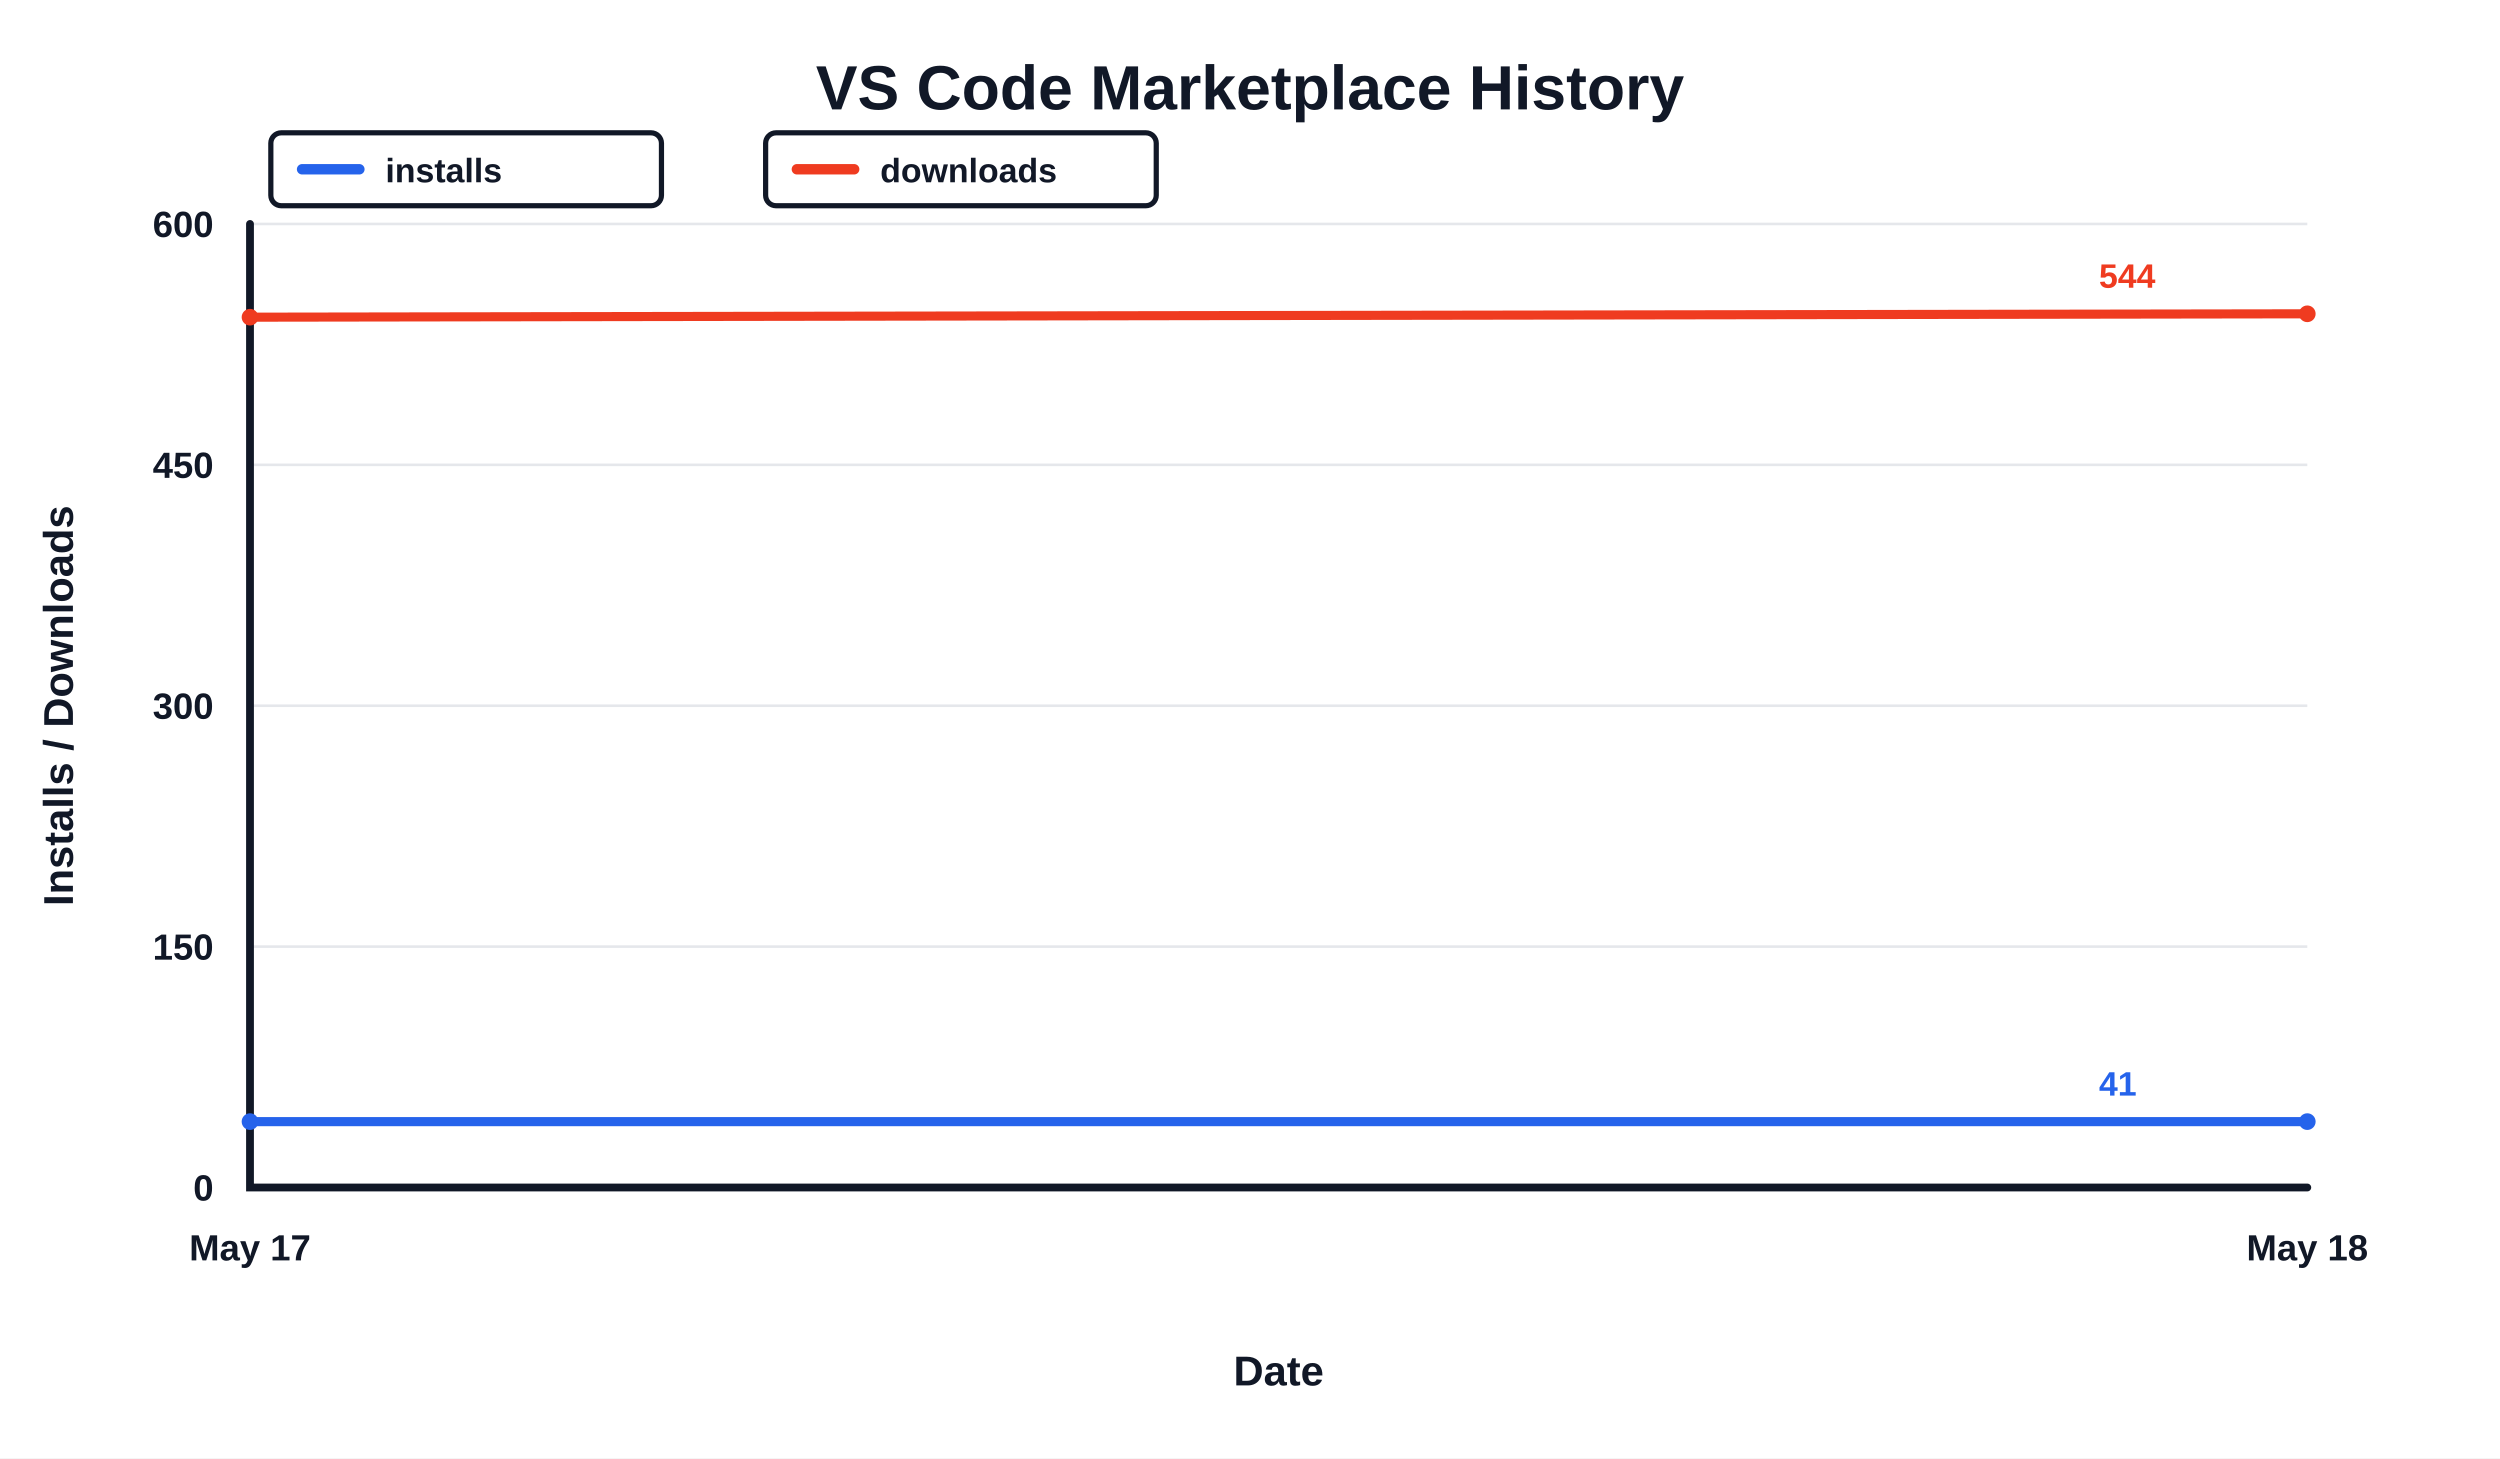
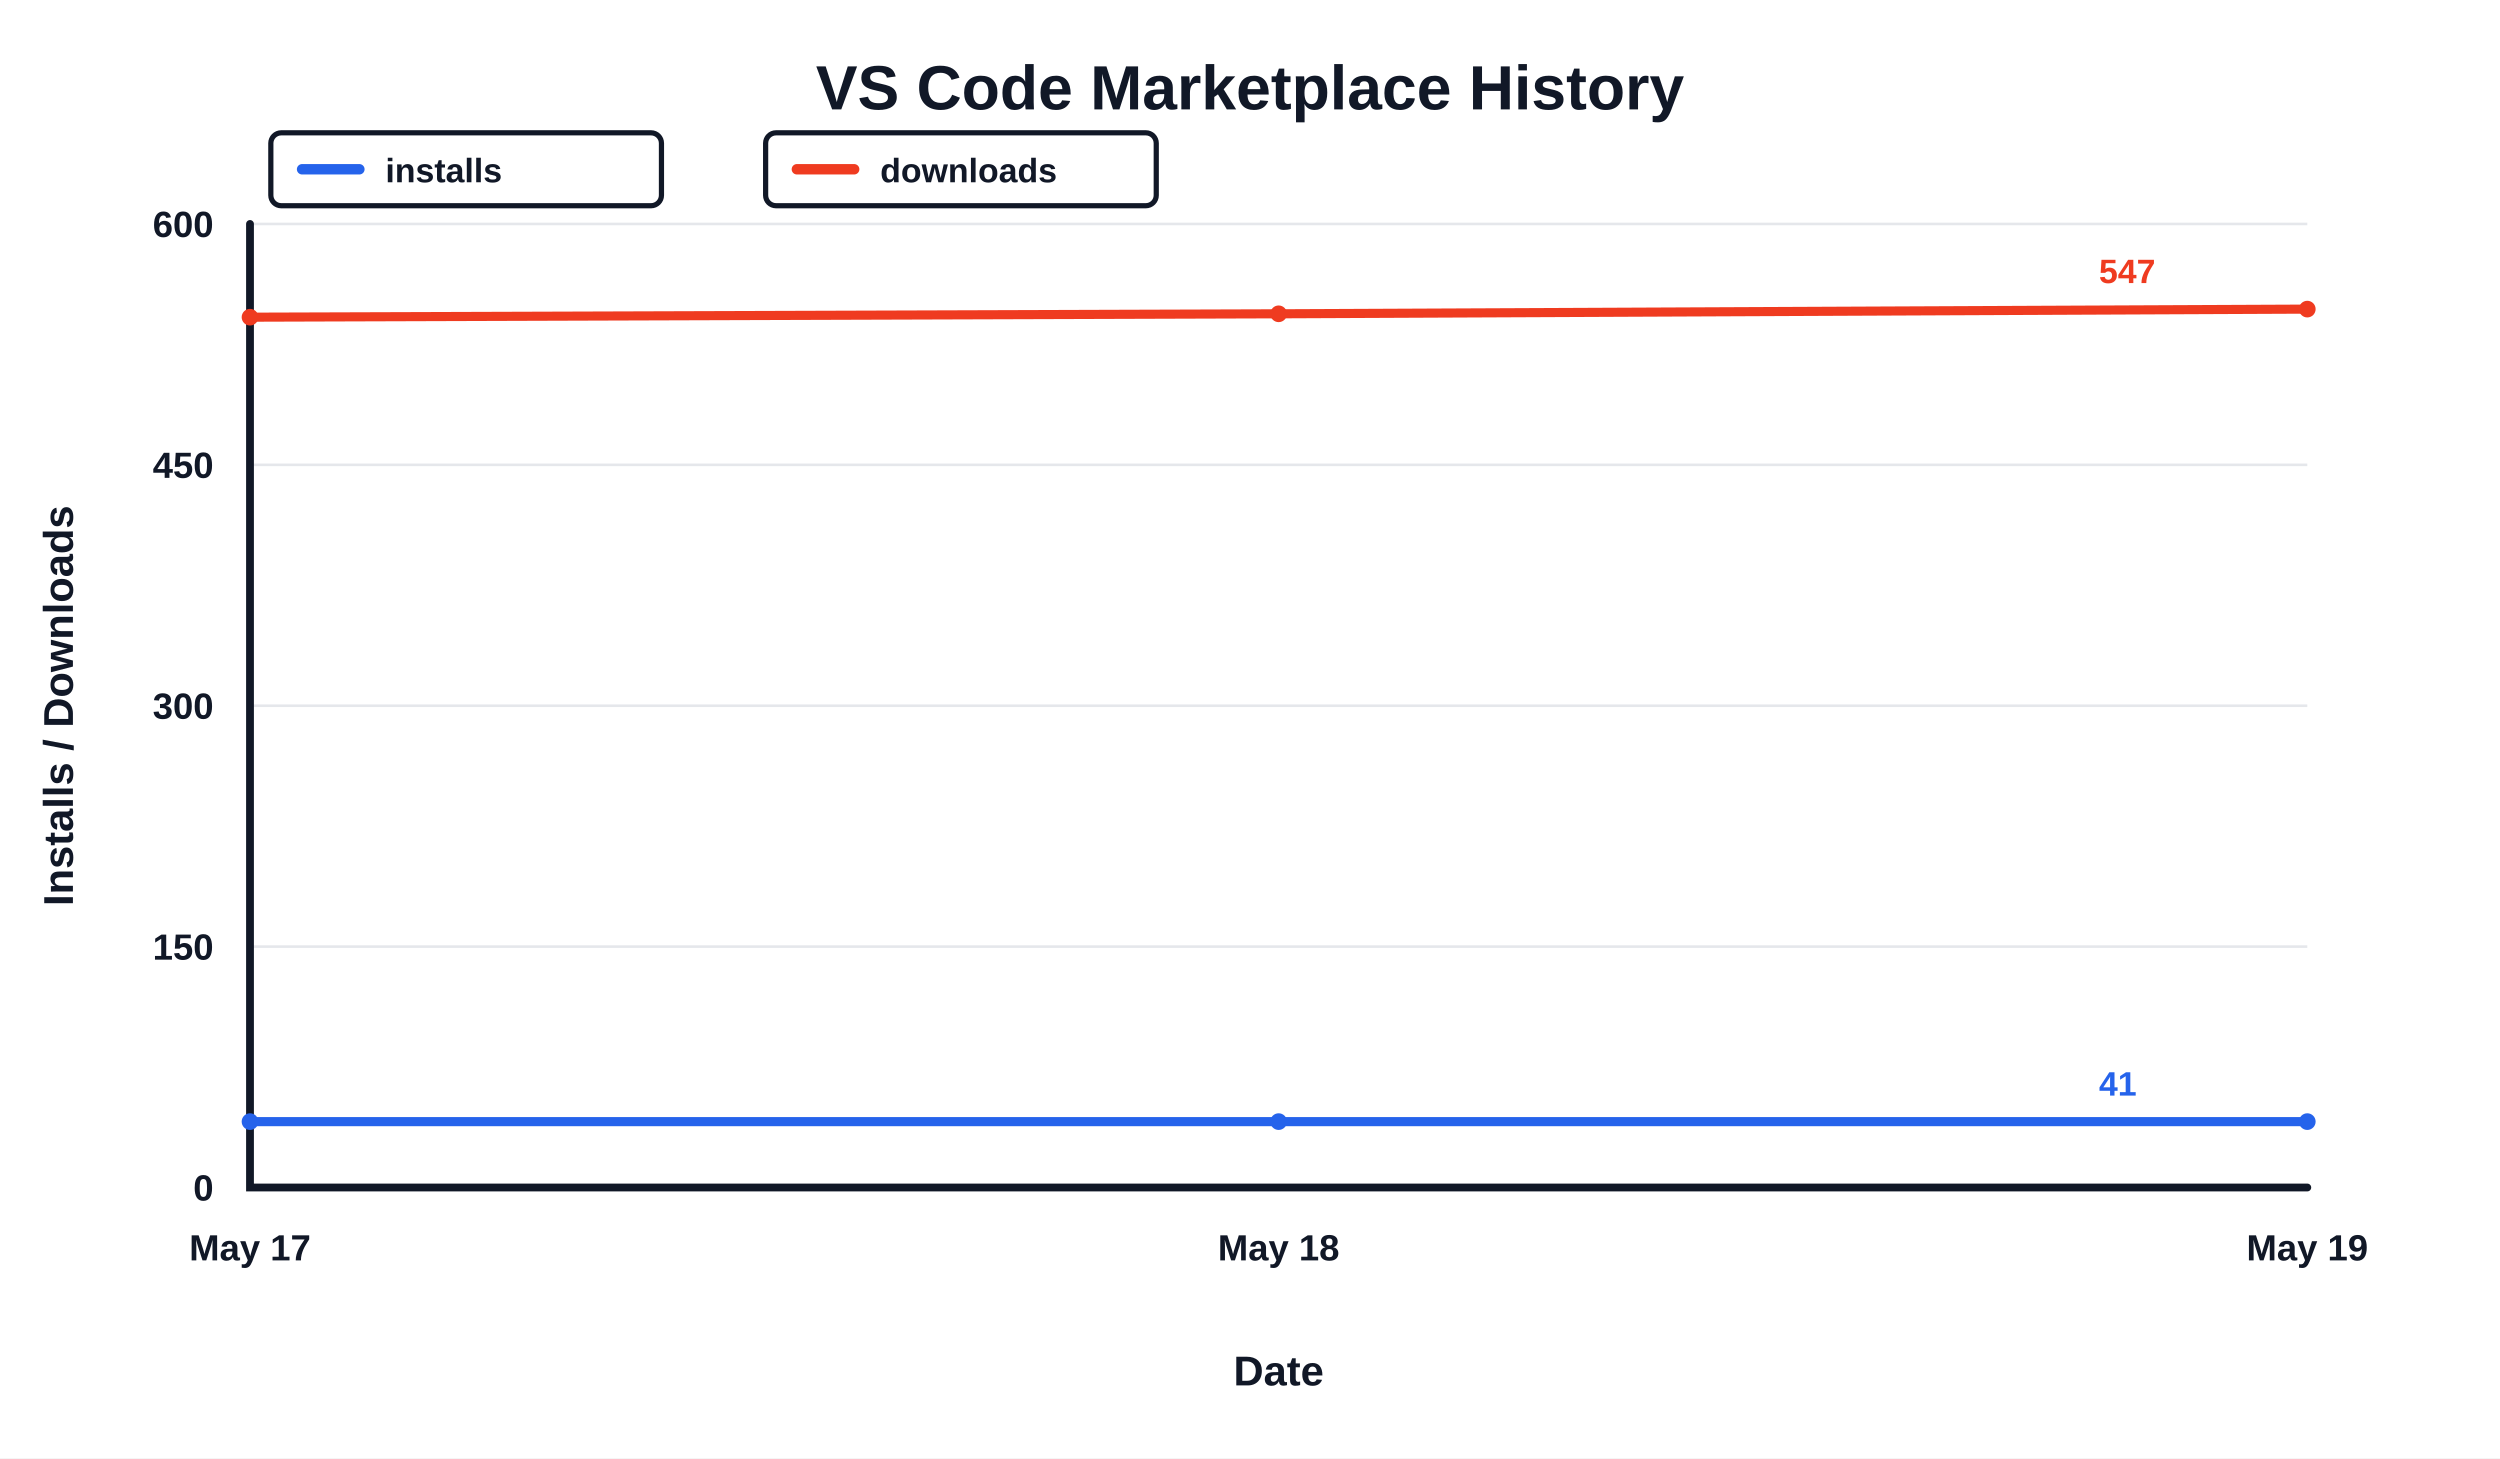
<svg xmlns="http://www.w3.org/2000/svg" width="960" height="560" viewBox="0 0 960 560" role="img" aria-label="winterdrive.quick-prompt VS Code Marketplace History line chart">
  <rect width="960" height="560" fill="#ffffff" />
  <text x="480" y="42" text-anchor="middle" font-family="Segoe UI, Arial, sans-serif" font-size="24" font-weight="700" fill="#111827">VS Code Marketplace History</text>
  <g transform="translate(104,64)">
    <rect x="0" y="-13" width="150" height="28" rx="4" fill="#ffffff" stroke="#111827" stroke-width="2" />
    <line x1="12" y1="1" x2="34" y2="1" stroke="#2563eb" stroke-width="4" stroke-linecap="round" />
    <text x="44" y="6" font-family="Segoe UI, Arial, sans-serif" font-size="13" font-weight="600" fill="#111827">installs</text>
  </g>
  <g transform="translate(294,64)">
    <rect x="0" y="-13" width="150" height="28" rx="4" fill="#ffffff" stroke="#111827" stroke-width="2" />
    <line x1="12" y1="1" x2="34" y2="1" stroke="#ef3b20" stroke-width="4" stroke-linecap="round" />
    <text x="44" y="6" font-family="Segoe UI, Arial, sans-serif" font-size="13" font-weight="600" fill="#111827">downloads</text>
  </g>
  <line x1="96" y1="456.0" x2="886" y2="456.0" stroke="#e5e7eb" stroke-width="1" />
  <text x="82" y="461.0" text-anchor="end" font-family="Segoe UI, Arial, sans-serif" font-size="14" font-weight="600" fill="#111827">0</text>
  <line x1="96" y1="363.5" x2="886" y2="363.5" stroke="#e5e7eb" stroke-width="1" />
  <text x="82" y="368.5" text-anchor="end" font-family="Segoe UI, Arial, sans-serif" font-size="14" font-weight="600" fill="#111827">150</text>
  <line x1="96" y1="271.0" x2="886" y2="271.0" stroke="#e5e7eb" stroke-width="1" />
  <text x="82" y="276.0" text-anchor="end" font-family="Segoe UI, Arial, sans-serif" font-size="14" font-weight="600" fill="#111827">300</text>
  <line x1="96" y1="178.5" x2="886" y2="178.5" stroke="#e5e7eb" stroke-width="1" />
  <text x="82" y="183.5" text-anchor="end" font-family="Segoe UI, Arial, sans-serif" font-size="14" font-weight="600" fill="#111827">450</text>
  <line x1="96" y1="86.0" x2="886" y2="86.0" stroke="#e5e7eb" stroke-width="1" />
  <text x="82" y="91.0" text-anchor="end" font-family="Segoe UI, Arial, sans-serif" font-size="14" font-weight="600" fill="#111827">600</text>
  <path d="M96,86 L96,456 L886,456" fill="none" stroke="#111827" stroke-width="3" stroke-linecap="round" />
-   <path d="M96.0,430.7 L886.0,430.7" fill="none" stroke="#2563eb" stroke-width="3.5" stroke-linecap="round" stroke-linejoin="round" />
+   <path d="M96.0,430.7 L491.0,430.7 L886.0,430.7" fill="none" stroke="#2563eb" stroke-width="3.5" stroke-linecap="round" stroke-linejoin="round" />
  <circle cx="96.0" cy="430.7" r="3.2" fill="#2563eb" />
+   <circle cx="491.0" cy="430.7" r="3.2" fill="#2563eb" />
  <circle cx="886.0" cy="430.7" r="3.2" fill="#2563eb" />
  <text x="806.0" y="420.7" font-family="Segoe UI, Arial, sans-serif" font-size="13" font-weight="700" fill="#2563eb">41</text>
-   <path d="M96.0,121.8 L886.0,120.5" fill="none" stroke="#ef3b20" stroke-width="3.5" stroke-linecap="round" stroke-linejoin="round" />
+   <path d="M96.0,121.8 L491.0,120.5 L886.0,118.7" fill="none" stroke="#ef3b20" stroke-width="3.5" stroke-linecap="round" stroke-linejoin="round" />
  <circle cx="96.0" cy="121.8" r="3.2" fill="#ef3b20" />
-   <circle cx="886.0" cy="120.5" r="3.2" fill="#ef3b20" />
-   <text x="806.0" y="110.5" font-family="Segoe UI, Arial, sans-serif" font-size="13" font-weight="700" fill="#ef3b20">544</text>
+   <circle cx="491.0" cy="120.5" r="3.2" fill="#ef3b20" />
+   <circle cx="886.0" cy="118.7" r="3.2" fill="#ef3b20" />
+   <text x="806.0" y="108.7" font-family="Segoe UI, Arial, sans-serif" font-size="13" font-weight="700" fill="#ef3b20">547</text>
  <text x="96.0" y="484" text-anchor="middle" font-family="Segoe UI, Arial, sans-serif" font-size="14" font-weight="600" fill="#111827">May 17</text>
-   <text x="886.0" y="484" text-anchor="middle" font-family="Segoe UI, Arial, sans-serif" font-size="14" font-weight="600" fill="#111827">May 18</text>
+   <text x="491.0" y="484" text-anchor="middle" font-family="Segoe UI, Arial, sans-serif" font-size="14" font-weight="600" fill="#111827">May 18</text>
+   <text x="886.0" y="484" text-anchor="middle" font-family="Segoe UI, Arial, sans-serif" font-size="14" font-weight="600" fill="#111827">May 19</text>
  <text x="491" y="532" text-anchor="middle" font-family="Segoe UI, Arial, sans-serif" font-size="16" font-weight="600" fill="#111827">Date</text>
  <text transform="translate(28 271) rotate(-90)" text-anchor="middle" font-family="Segoe UI, Arial, sans-serif" font-size="16" font-weight="600" fill="#111827">Installs / Downloads</text>
</svg>
